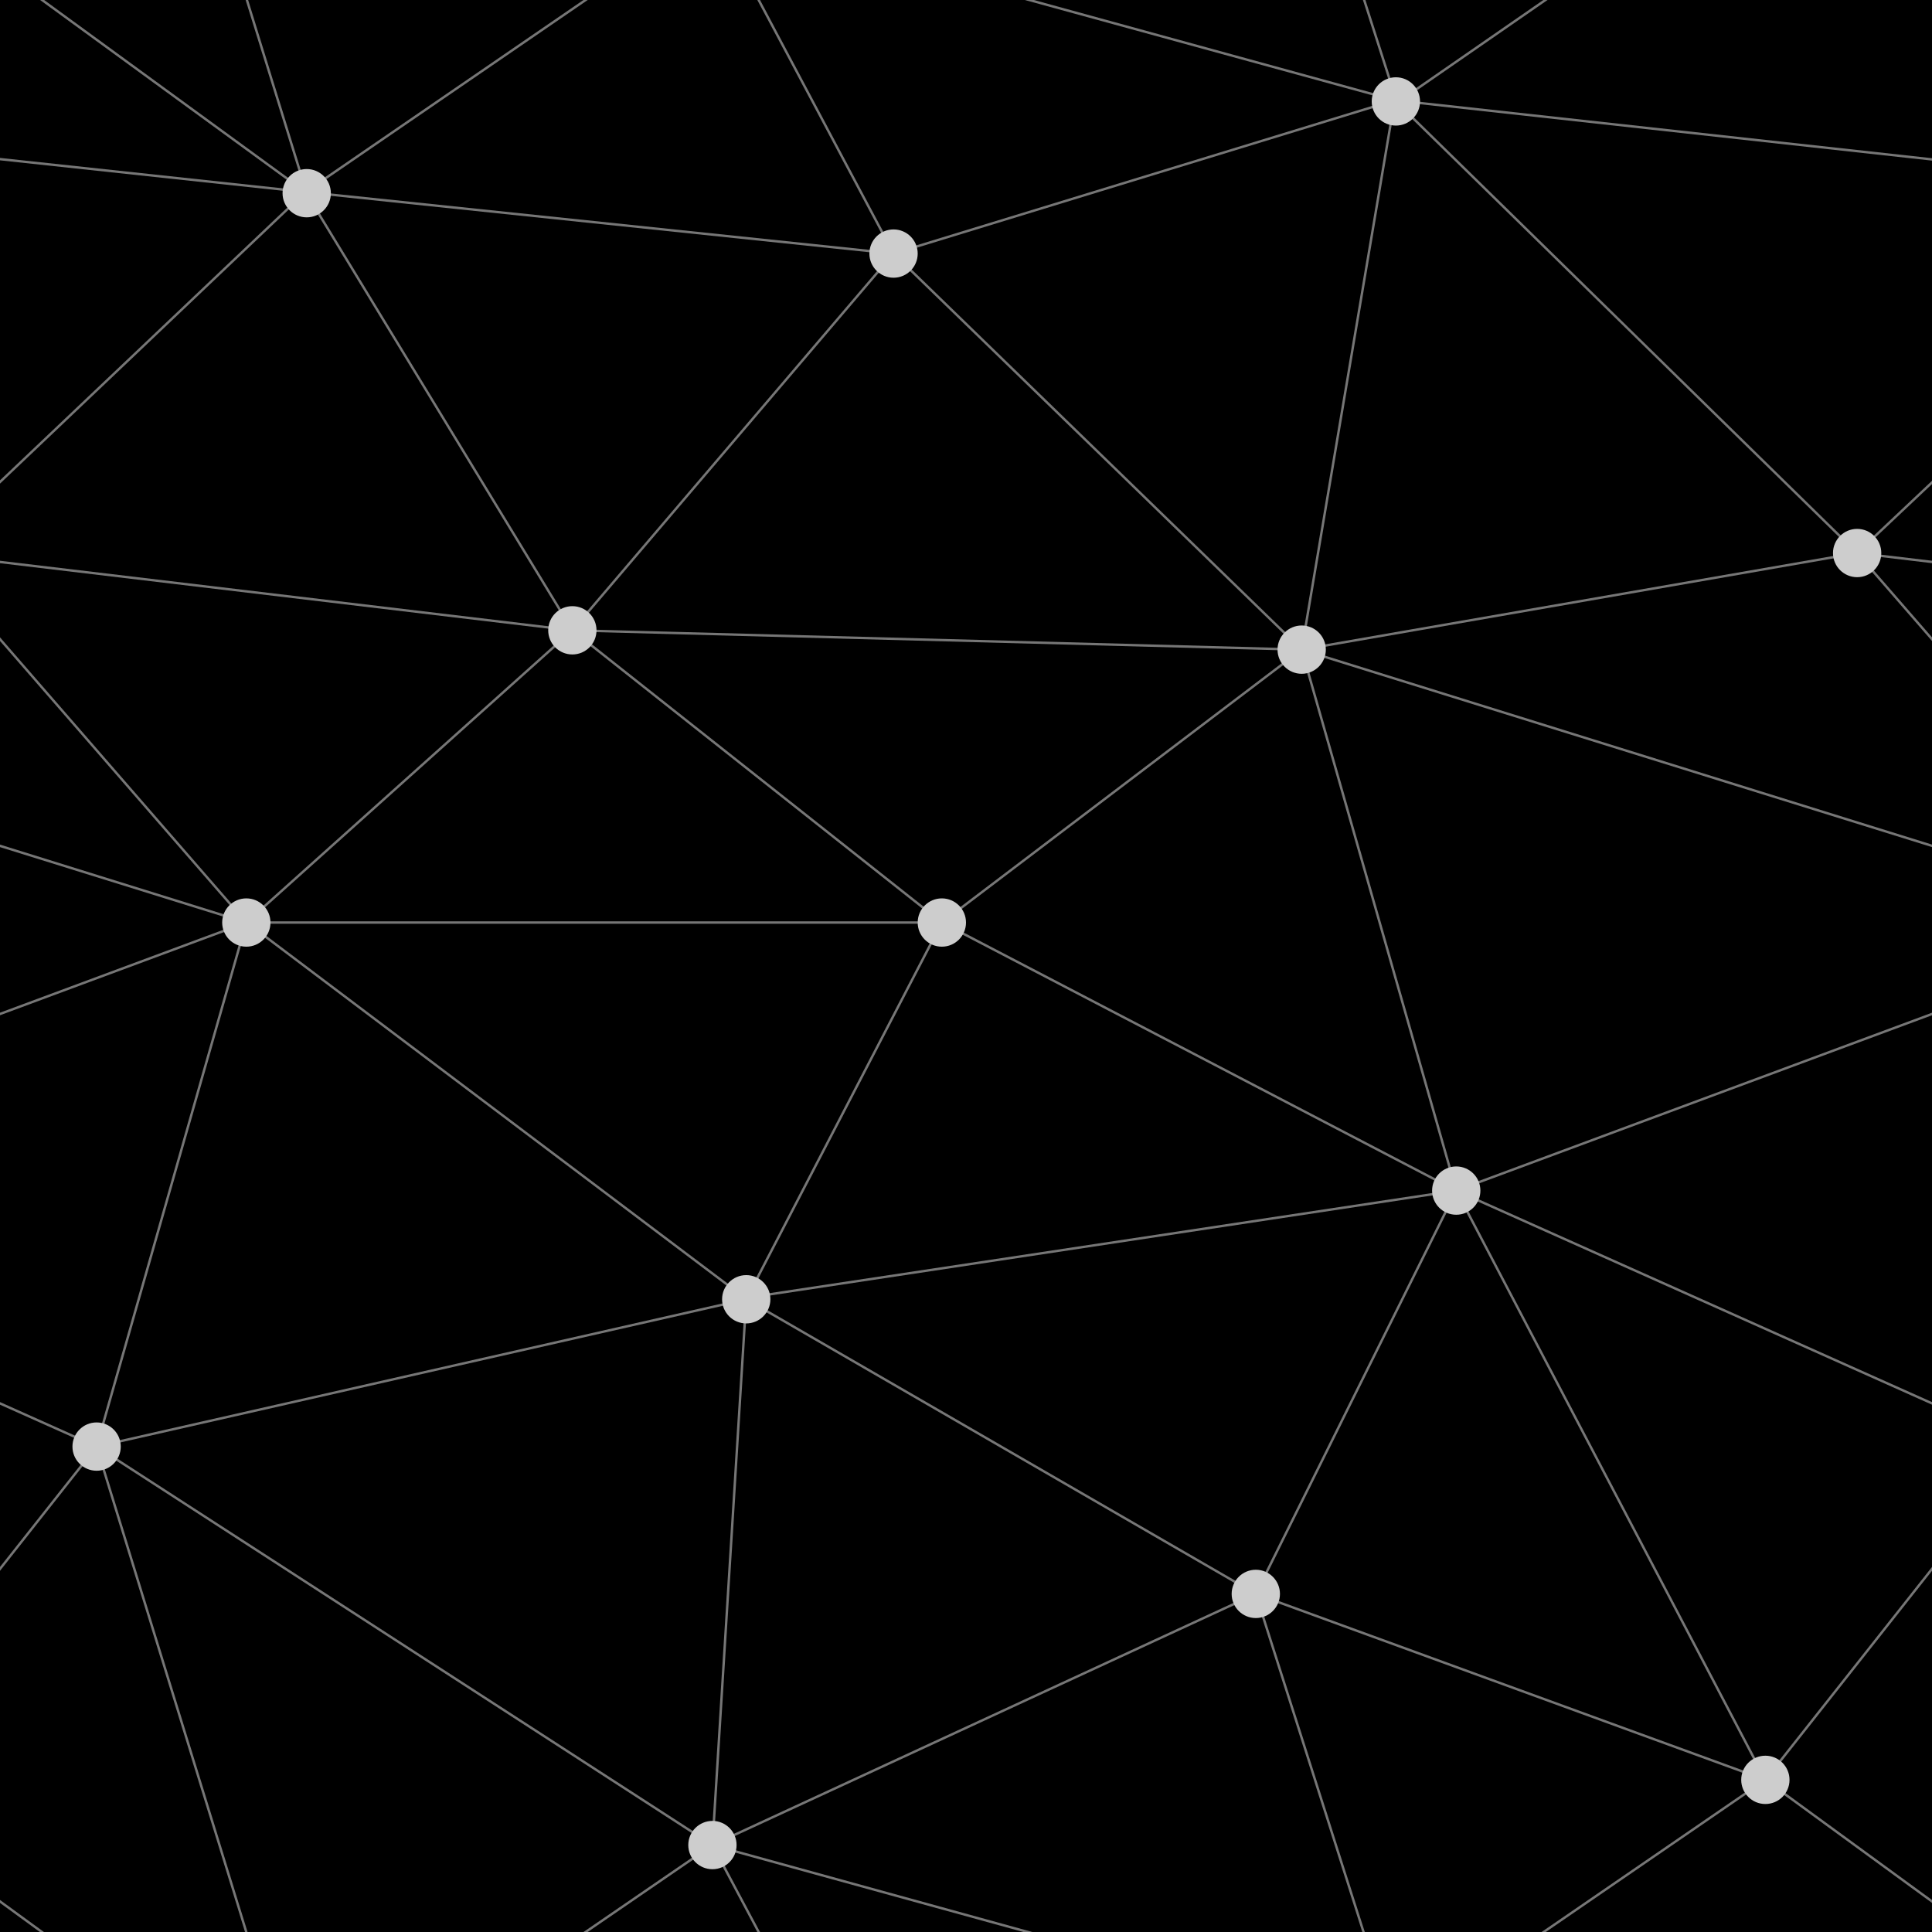
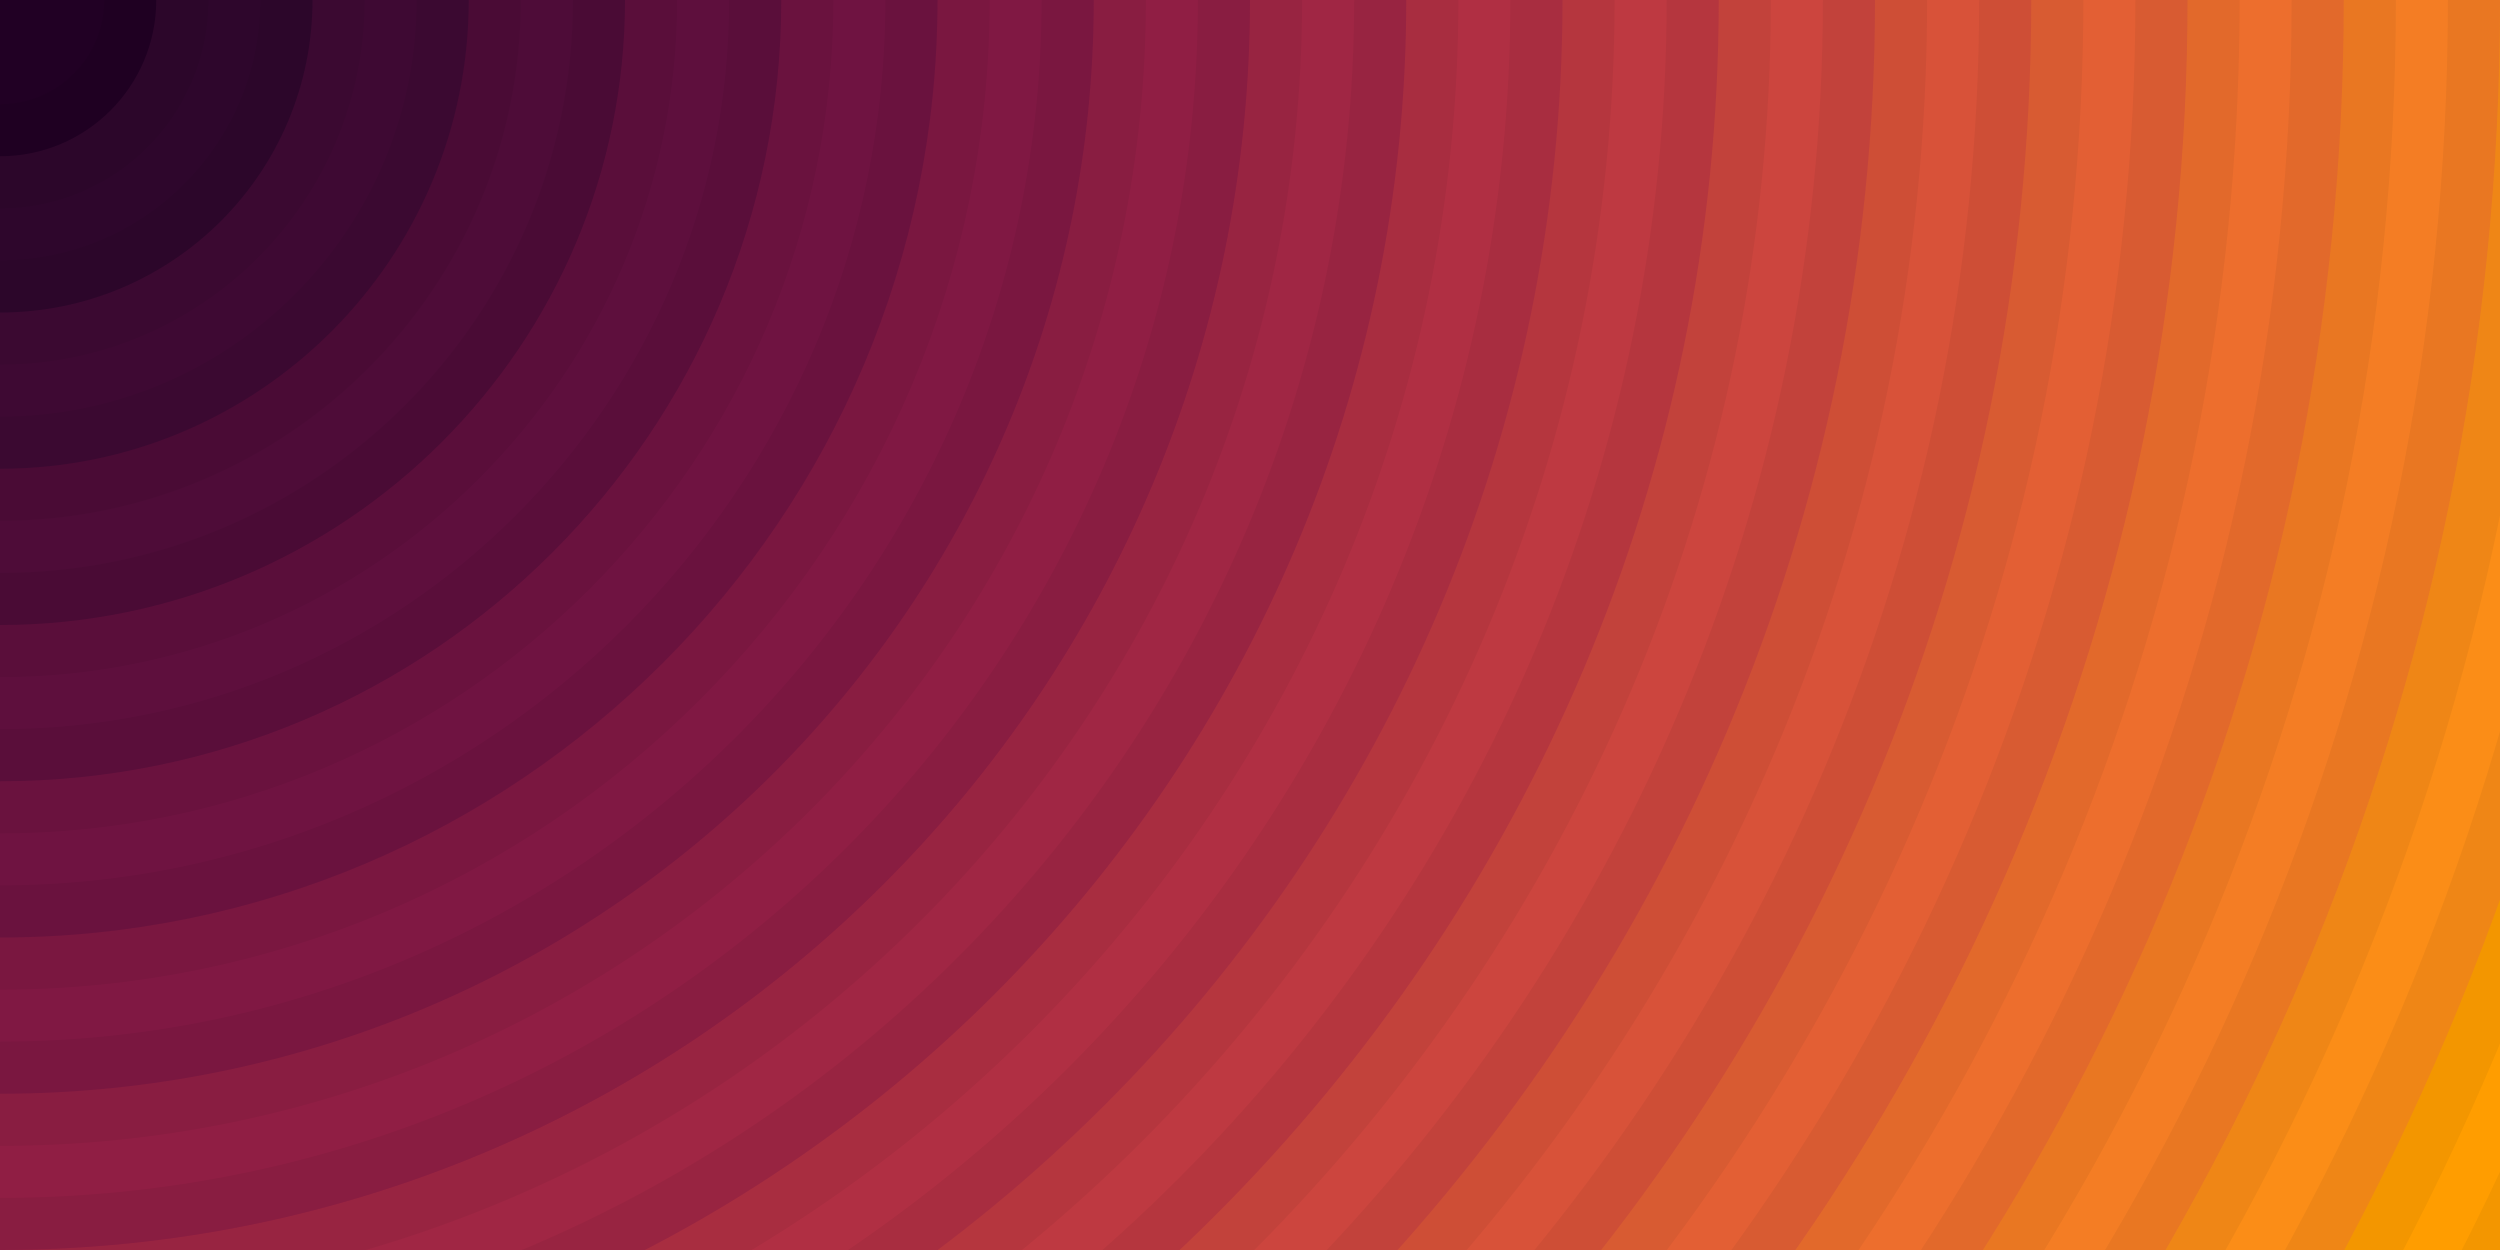
- <svg xmlns="http://www.w3.org/2000/svg" width="1000" height="1000" viewBox="0 0 800 800">
-   <rect fill="#000000" width="1000" height="1000" />
-   <g fill="none" stroke="#767676" stroke-width="1">
-     <path d="M769 229L1037 260.9M927 880L731 737 520 660 309 538 40 599 295 764 126.5 879.5 40 599-197 493 102 382-31 229 126.5 79.5-69-63" />
-     <path d="M-31 229L237 261 390 382 603 493 308.5 537.5 101.5 381.5M370 905L295 764" />
-     <path d="M520 660L578 842 731 737 840 599 603 493 520 660 295 764 309 538 390 382 539 269 769 229 577.5 41.5 370 105 295 -36 126.5 79.5 237 261 102 382 40 599 -69 737 127 880" />
-     <path d="M520-140L578.5 42.5 731-63M603 493L539 269 237 261 370 105M902 382L539 269M390 382L102 382" />
-     <path d="M-222 42L126.5 79.5 370 105 539 269 577.5 41.5 927 80 769 229 902 382 603 493 731 737M295-36L577.5 41.5M578 842L295 764M40-201L127 80M102 382L-261 269" />
-   </g>
-   <g fill="#CDCDCD">
-     <circle cx="769" cy="229" r="10" />
-     <circle cx="539" cy="269" r="10" />
-     <circle cx="603" cy="493" r="10" />
-     <circle cx="731" cy="737" r="10" />
-     <circle cx="520" cy="660" r="10" />
-     <circle cx="309" cy="538" r="10" />
-     <circle cx="295" cy="764" r="10" />
-     <circle cx="40" cy="599" r="10" />
-     <circle cx="102" cy="382" r="10" />
-     <circle cx="127" cy="80" r="10" />
-     <circle cx="370" cy="105" r="10" />
-     <circle cx="578" cy="42" r="10" />
-     <circle cx="237" cy="261" r="10" />
-     <circle cx="390" cy="382" r="10" />
+ <svg xmlns="http://www.w3.org/2000/svg" width="100%" height="100%" viewBox="0 0 1600 800">
+   <rect fill="#ff9d00" width="1600" height="800" />
+   <g stroke="#000" stroke-width="66.7" stroke-opacity="0.05">
+     <circle fill="#ff9d00" cx="0" cy="0" r="1800" />
+     <circle fill="#fb8d17" cx="0" cy="0" r="1700" />
+     <circle fill="#f47d24" cx="0" cy="0" r="1600" />
+     <circle fill="#ed6e2d" cx="0" cy="0" r="1500" />
+     <circle fill="#e35f34" cx="0" cy="0" r="1400" />
+     <circle fill="#d85239" cx="0" cy="0" r="1300" />
+     <circle fill="#cc453e" cx="0" cy="0" r="1200" />
+     <circle fill="#be3941" cx="0" cy="0" r="1100" />
+     <circle fill="#b02f43" cx="0" cy="0" r="1000" />
+     <circle fill="#a02644" cx="0" cy="0" r="900" />
+     <circle fill="#901e44" cx="0" cy="0" r="800" />
+     <circle fill="#801843" cx="0" cy="0" r="700" />
+     <circle fill="#6f1341" cx="0" cy="0" r="600" />
+     <circle fill="#5e0f3d" cx="0" cy="0" r="500" />
+     <circle fill="#4e0c38" cx="0" cy="0" r="400" />
+     <circle fill="#3e0933" cx="0" cy="0" r="300" />
+     <circle fill="#2e062c" cx="0" cy="0" r="200" />
+     <circle fill="#210024" cx="0" cy="0" r="100" />
  </g>
</svg>
